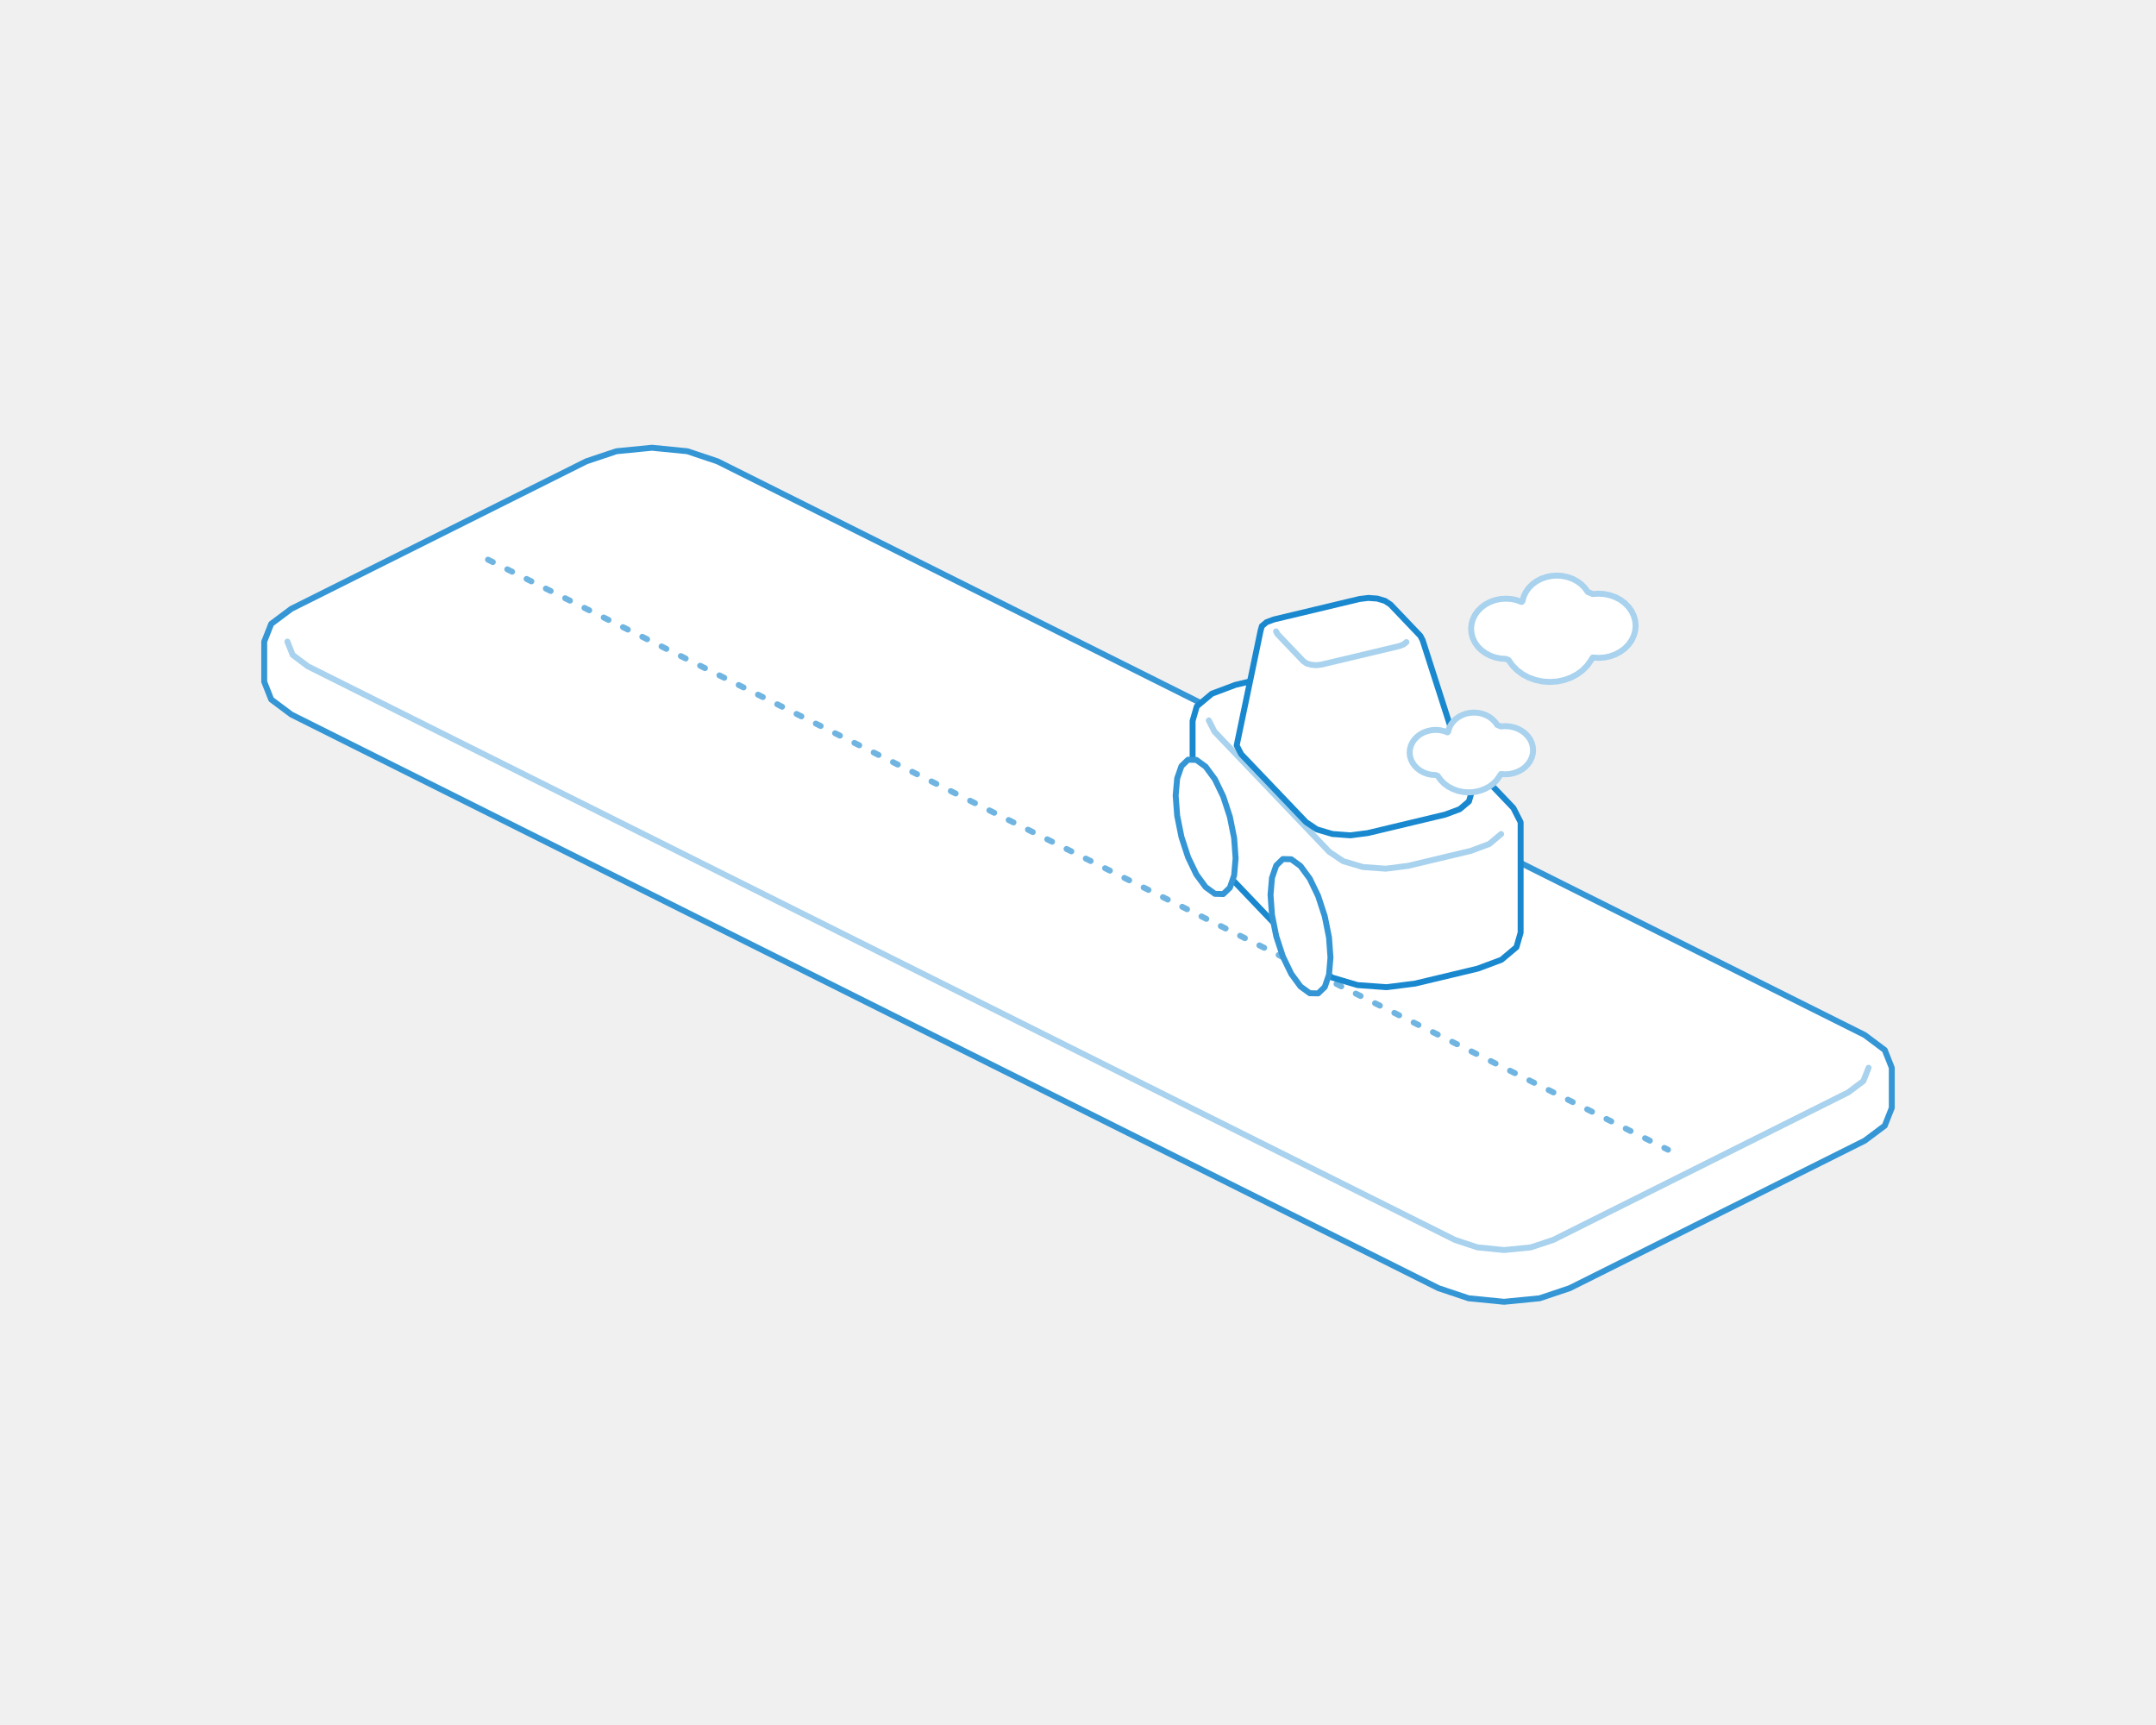
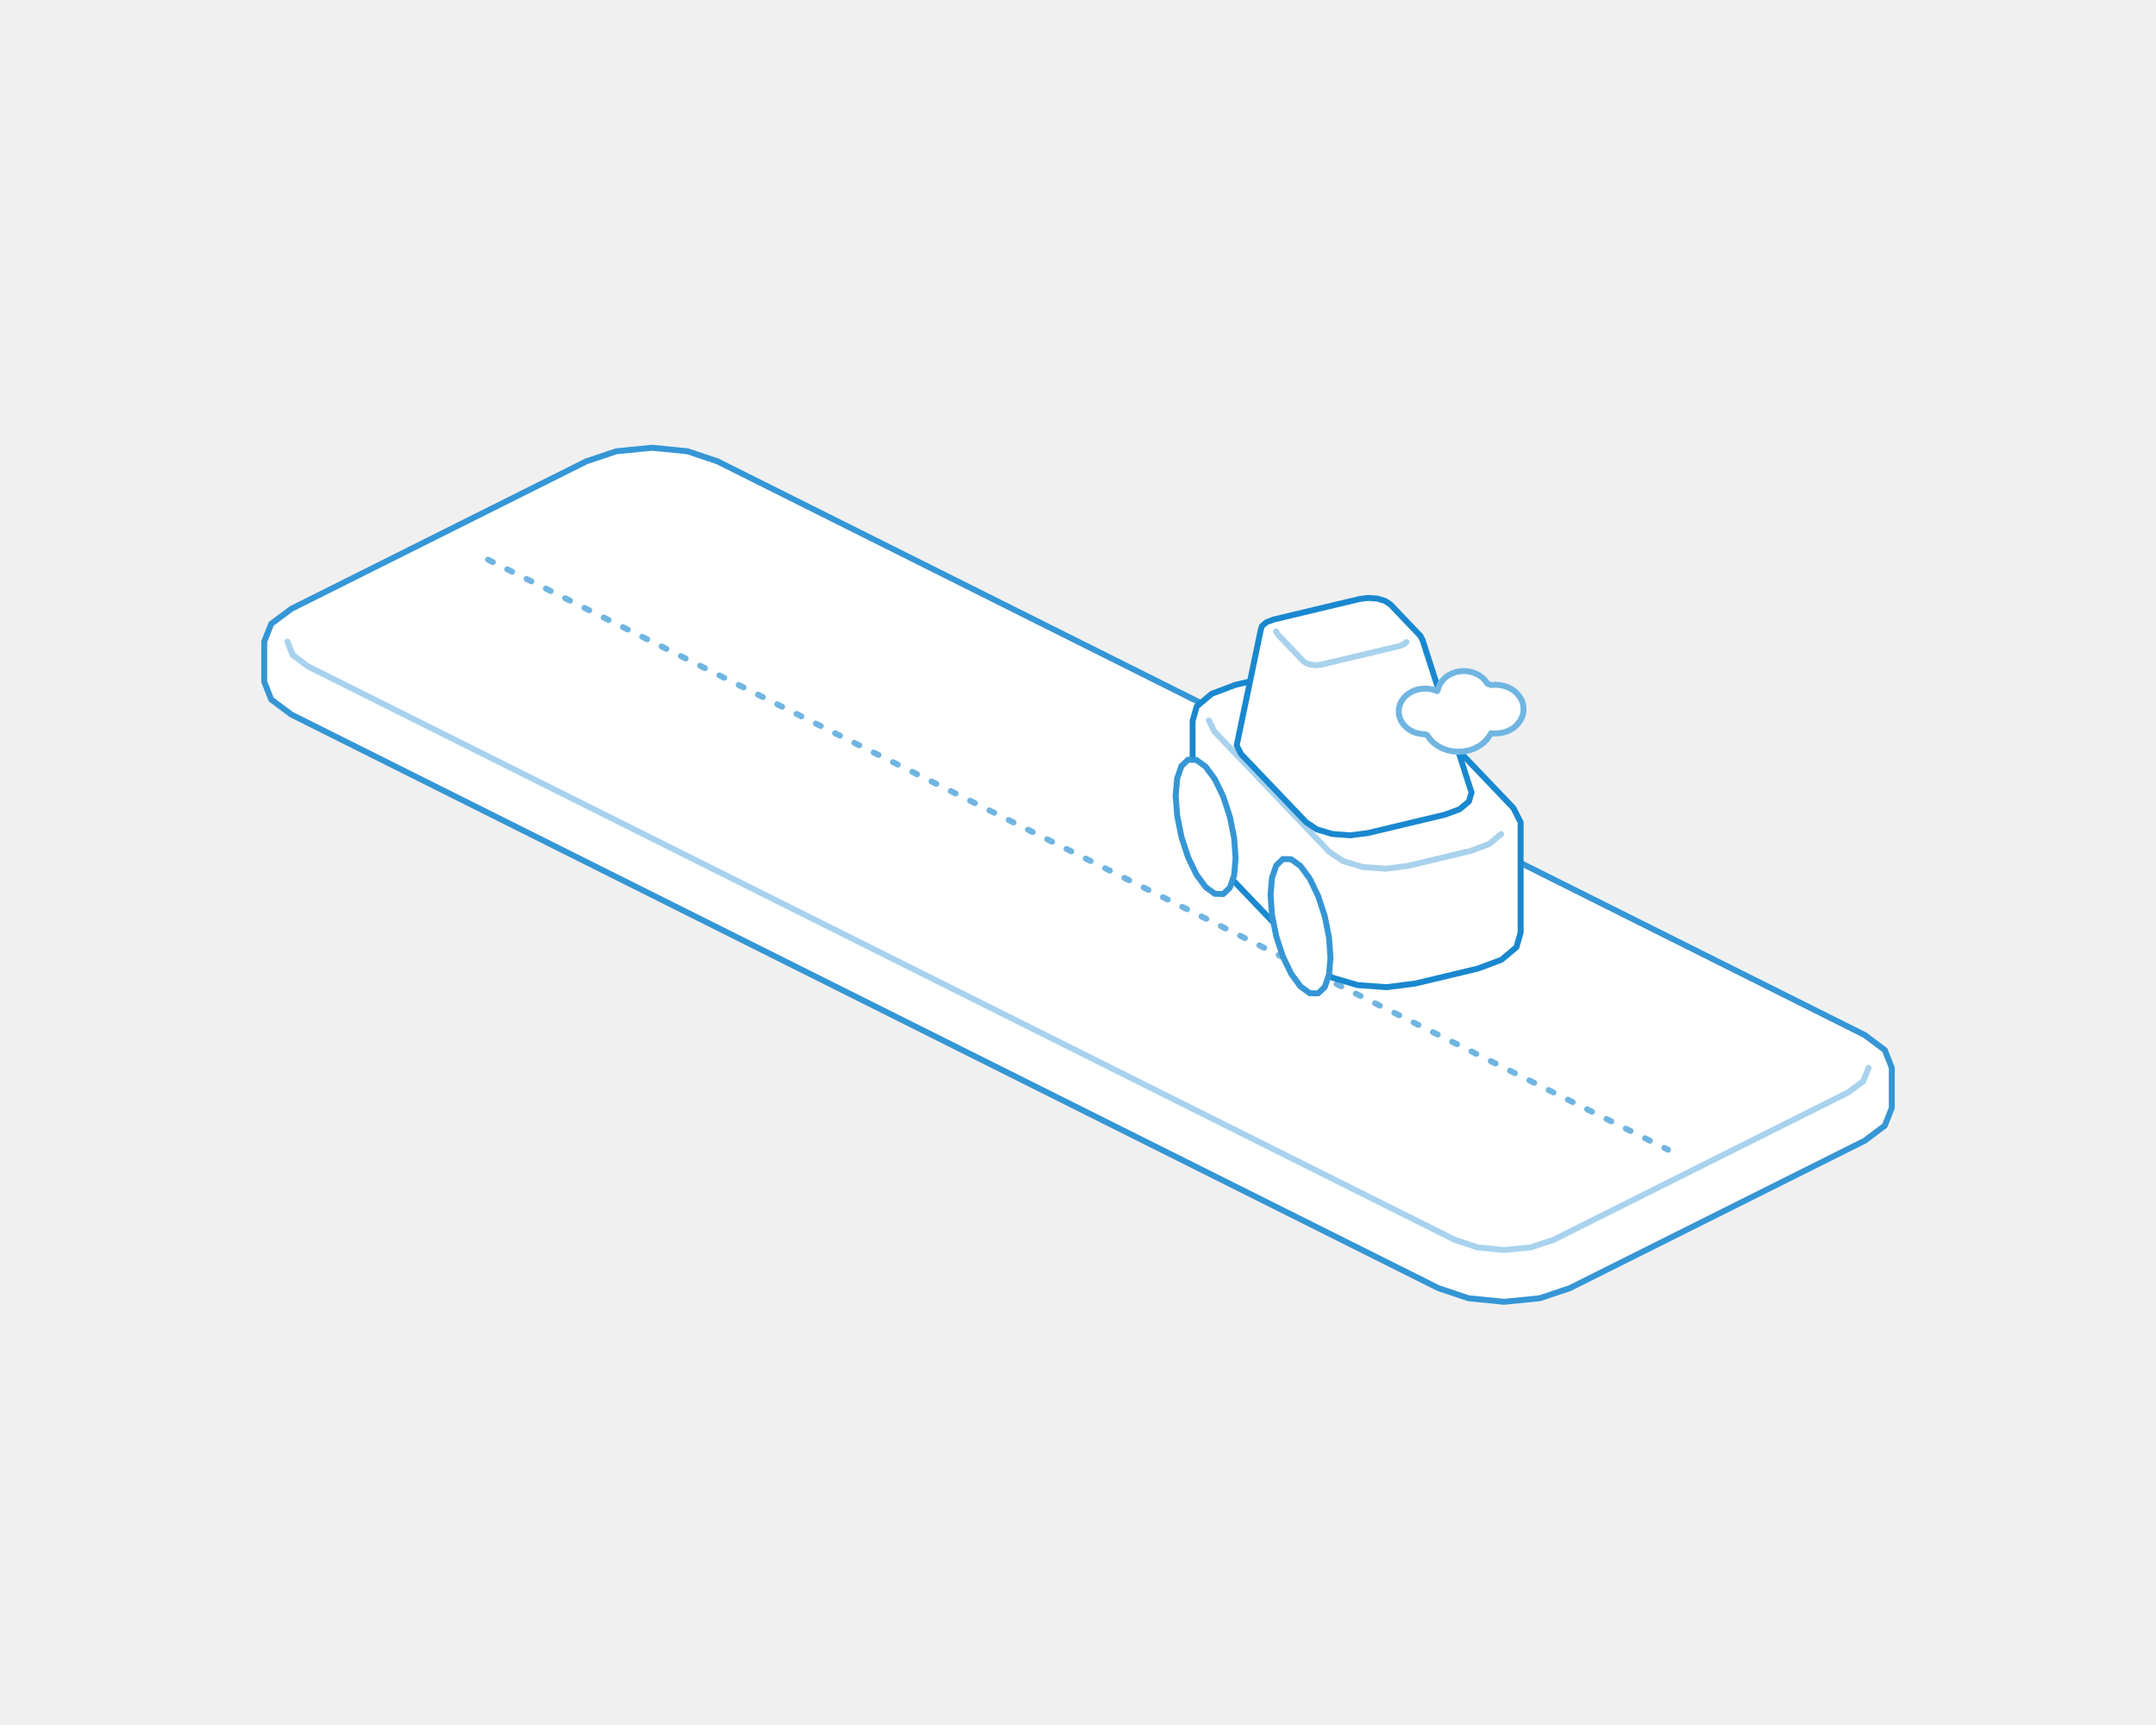
<svg xmlns="http://www.w3.org/2000/svg" viewBox="0 0 400 320" width="400" height="320" role="img" aria-label="A car broken down askew in its lane on a two-lane road, smoke rising off its bonnet.">
  <g>
    <g>
      <path d="M49.02 119.02L50.32 115.73L54.05 112.94L108.78 85.58L114.36 83.71L120.95 83.06L127.53 83.71L133.11 85.58L345.95 192L349.68 194.79L350.98 198.08L350.98 205.53L349.68 208.82L345.95 211.61L291.22 238.97L285.64 240.84L279.05 241.49L272.47 240.84L266.89 238.97L54.05 132.55L50.32 129.76L49.02 126.47Z" fill="#FFFFFF" stroke="#3596D5" stroke-width="1.1" stroke-linecap="round" stroke-linejoin="round" vector-effect="non-scaling-stroke" />
      <path d="M346.68 198.08L345.7 200.55L342.91 202.64L288.18 230.01L283.99 231.4L279.05 231.89L274.12 231.4L269.93 230.01L57.09 123.59L54.3 121.49L53.32 119.02" fill="none" stroke="#A8D2ED" stroke-width="1.1" stroke-linecap="round" stroke-linejoin="round" vector-effect="non-scaling-stroke" />
    </g>
    <path d="M90.54 103.82L309.46 213.28" fill="none" stroke="#70B5E1" stroke-width="1.1" stroke-dasharray="1px, 3px" stroke-linecap="round" stroke-linejoin="round" vector-effect="non-scaling-stroke" />
    <g />
    <g>
      <g>
        <path d="M221.26 133.73L222.04 131.03L224.83 128.69L229.2 127.05L240.84 124.28L246.12 123.6L251.52 123.99L256.21 125.39L259.47 127.57L280.77 149.88L282.12 152.53L282.12 173.01L281.34 175.71L278.55 178.05L274.18 179.68L262.54 182.46L257.26 183.13L251.86 182.74L247.17 181.35L243.91 179.16L222.61 156.85L221.26 154.21Z" fill="#FFFFFF" stroke="#1988CF" stroke-width="1.1" stroke-linecap="round" stroke-linejoin="round" vector-effect="non-scaling-stroke" />
        <path d="M278.5 154.72L276.31 156.56L272.89 157.84L261.24 160.62L257.1 161.15L252.86 160.84L249.19 159.75L246.63 158.03L225.32 135.72L224.27 133.65" fill="none" stroke="#A8D2ED" stroke-width="1.1" stroke-linecap="round" stroke-linejoin="round" vector-effect="non-scaling-stroke" />
      </g>
      <g>
        <path d="M229.44 138.28L233.88 116.97L234.12 116.14L234.98 115.42L236.32 114.92L252.23 111.12L253.86 110.92L255.52 111.04L256.96 111.47L257.97 112.14L263.52 117.96L263.94 118.77L273.01 147.01L272.53 148.67L270.82 150.11L268.13 151.11L253.77 154.54L250.52 154.96L247.2 154.71L244.32 153.86L242.31 152.51L230.27 139.9Z" fill="#FFFFFF" stroke="#1988CF" stroke-width="1.1" stroke-linecap="round" stroke-linejoin="round" vector-effect="non-scaling-stroke" />
        <path d="M260.93 119.11L260.42 119.54L259.61 119.85L245.25 123.27L244.28 123.4L243.28 123.32L242.41 123.07L241.81 122.66L237 117.62L236.75 117.13" fill="none" stroke="#A8D2ED" stroke-width="1.1" stroke-linecap="round" stroke-linejoin="round" vector-effect="non-scaling-stroke" />
      </g>
      <path d="M229.24 159.21L228.97 155.47L228.18 151.53L226.95 147.77L225.4 144.56L223.68 142.22L221.96 140.97L220.42 140.93L219.19 142.12L218.4 144.4L218.12 147.57L218.4 151.31L219.19 155.25L220.42 159.01L221.96 162.22L223.68 164.56L225.4 165.81L226.95 165.85L228.18 164.67L228.97 162.38Z" fill="#FFFFFF" stroke="#3596D5" stroke-width="1.1" stroke-linecap="round" stroke-linejoin="round" vector-effect="non-scaling-stroke" />
      <path d="M246.84 177.64L246.57 173.91L245.78 169.97L244.55 166.21L243 163L241.28 160.65L239.56 159.4L238.01 159.36L236.78 160.55L235.99 162.84L235.72 166L235.99 169.74L236.78 173.68L238.01 177.44L239.56 180.65L241.28 183L243 184.25L244.55 184.28L245.78 183.1L246.57 180.81Z" fill="#FFFFFF" stroke="#3596D5" stroke-width="1.1" stroke-linecap="round" stroke-linejoin="round" vector-effect="non-scaling-stroke" />
    </g>
-     <path d="M261.53 139.59L261.59 140.25L261.77 140.89L262.06 141.49L262.46 142.05L262.95 142.55L263.53 142.98L264.17 143.32L264.87 143.58L265.61 143.73L266.37 143.78L266.75 143.94L267.28 144.69L267.94 145.36L268.71 145.93L269.57 146.38L270.5 146.72L271.49 146.92L272.5 146.99L273.51 146.92L274.49 146.72L275.42 146.38L276.29 145.93L277.06 145.36L277.71 144.69L278.24 143.94L278.46 143.59L279.27 143.64L280.08 143.59L280.86 143.42L281.61 143.15L282.3 142.79L282.92 142.33L283.44 141.8L283.87 141.2L284.18 140.55L284.37 139.87L284.43 139.17L284.37 138.47L284.18 137.79L283.87 137.14L283.44 136.55L282.92 136.01L282.3 135.56L281.61 135.19L280.86 134.92L280.08 134.76L279.27 134.7L278.46 134.76L277.77 134.48L277.38 133.92L276.88 133.42L276.31 132.99L275.66 132.65L274.96 132.39L274.22 132.24L273.46 132.19L272.71 132.24L271.97 132.39L271.27 132.65L270.62 132.99L270.04 133.42L269.55 133.92L269.15 134.48L268.86 135.08L268.69 135.72L268.57 135.86L267.86 135.61L267.13 135.45L266.37 135.4L265.61 135.45L264.87 135.61L264.17 135.86L263.53 136.2L262.95 136.63L262.46 137.13L262.06 137.69L261.77 138.3L261.59 138.94Z" fill="#FFFFFF" stroke="#A8D2ED" stroke-width="1.1" stroke-linecap="round" stroke-linejoin="round" vector-effect="non-scaling-stroke" />
-     <path d="M272.93 116.64L273.01 117.52L273.24 118.37L273.63 119.18L274.16 119.93L274.82 120.59L275.59 121.16L276.45 121.62L277.38 121.95L278.37 122.16L279.38 122.23L279.88 122.44L280.59 123.44L281.47 124.33L282.49 125.09L283.64 125.7L284.89 126.15L286.2 126.42L287.55 126.51L288.89 126.42L290.2 126.15L291.45 125.7L292.6 125.09L293.63 124.33L294.5 123.44L295.21 122.44L295.5 121.97L296.58 122.04L297.65 121.97L298.7 121.75L299.7 121.39L300.62 120.9L301.44 120.3L302.14 119.59L302.71 118.79L303.12 117.92L303.37 117.02L303.46 116.08L303.37 115.15L303.12 114.24L302.71 113.38L302.14 112.58L301.44 111.87L300.62 111.26L299.7 110.77L298.7 110.42L297.65 110.2L296.58 110.13L295.5 110.2L294.58 109.82L294.05 109.08L293.4 108.41L292.63 107.84L291.76 107.38L290.83 107.05L289.85 106.84L288.84 106.77L287.83 106.84L286.84 107.05L285.91 107.38L285.05 107.84L284.28 108.41L283.62 109.08L283.09 109.82L282.7 110.63L282.47 111.49L282.3 111.67L281.37 111.33L280.39 111.12L279.38 111.06L278.37 111.12L277.38 111.33L276.45 111.67L275.59 112.12L274.82 112.69L274.16 113.36L273.63 114.11L273.24 114.92L273.01 115.77Z" fill="#FFFFFF" stroke="#A8D2ED" stroke-width="1.1" stroke-linecap="round" stroke-linejoin="round" vector-effect="non-scaling-stroke" />
+     <path d="M259.5 131.97L259.56 132.64L259.74 133.28L260.04 133.9L260.44 134.46L260.94 134.97L261.52 135.4L262.17 135.75L262.88 136L263.63 136.16L264.4 136.21L264.78 136.38L265.32 137.13L265.98 137.81L266.76 138.38L267.63 138.85L268.58 139.18L269.58 139.39L270.6 139.46L271.62 139.39L272.61 139.18L273.56 138.85L274.43 138.38L275.21 137.81L275.88 137.13L276.41 136.38L276.63 136.01L277.45 136.07L278.27 136.01L279.06 135.85L279.82 135.58L280.52 135.21L281.14 134.75L281.67 134.21L282.1 133.6L282.42 132.95L282.61 132.26L282.67 131.55L282.61 130.84L282.42 130.15L282.1 129.5L281.67 128.89L281.14 128.35L280.52 127.89L279.82 127.52L279.06 127.25L278.27 127.08L277.45 127.03L276.63 127.08L275.94 126.8L275.54 126.23L275.04 125.72L274.45 125.29L273.8 124.95L273.09 124.69L272.34 124.54L271.58 124.48L270.81 124.54L270.06 124.69L269.35 124.95L268.7 125.29L268.12 125.72L267.62 126.23L267.22 126.8L266.92 127.41L266.74 128.06L266.62 128.2L265.91 127.94L265.16 127.79L264.4 127.73L263.63 127.79L262.88 127.94L262.17 128.2L261.52 128.54L260.94 128.97L260.44 129.48L260.04 130.05L259.74 130.66L259.56 131.31Z" fill="#FFFFFF" stroke="#70B5E1" stroke-width="1.1" stroke-linecap="round" stroke-linejoin="round" vector-effect="non-scaling-stroke" />
  </g>
</svg>
